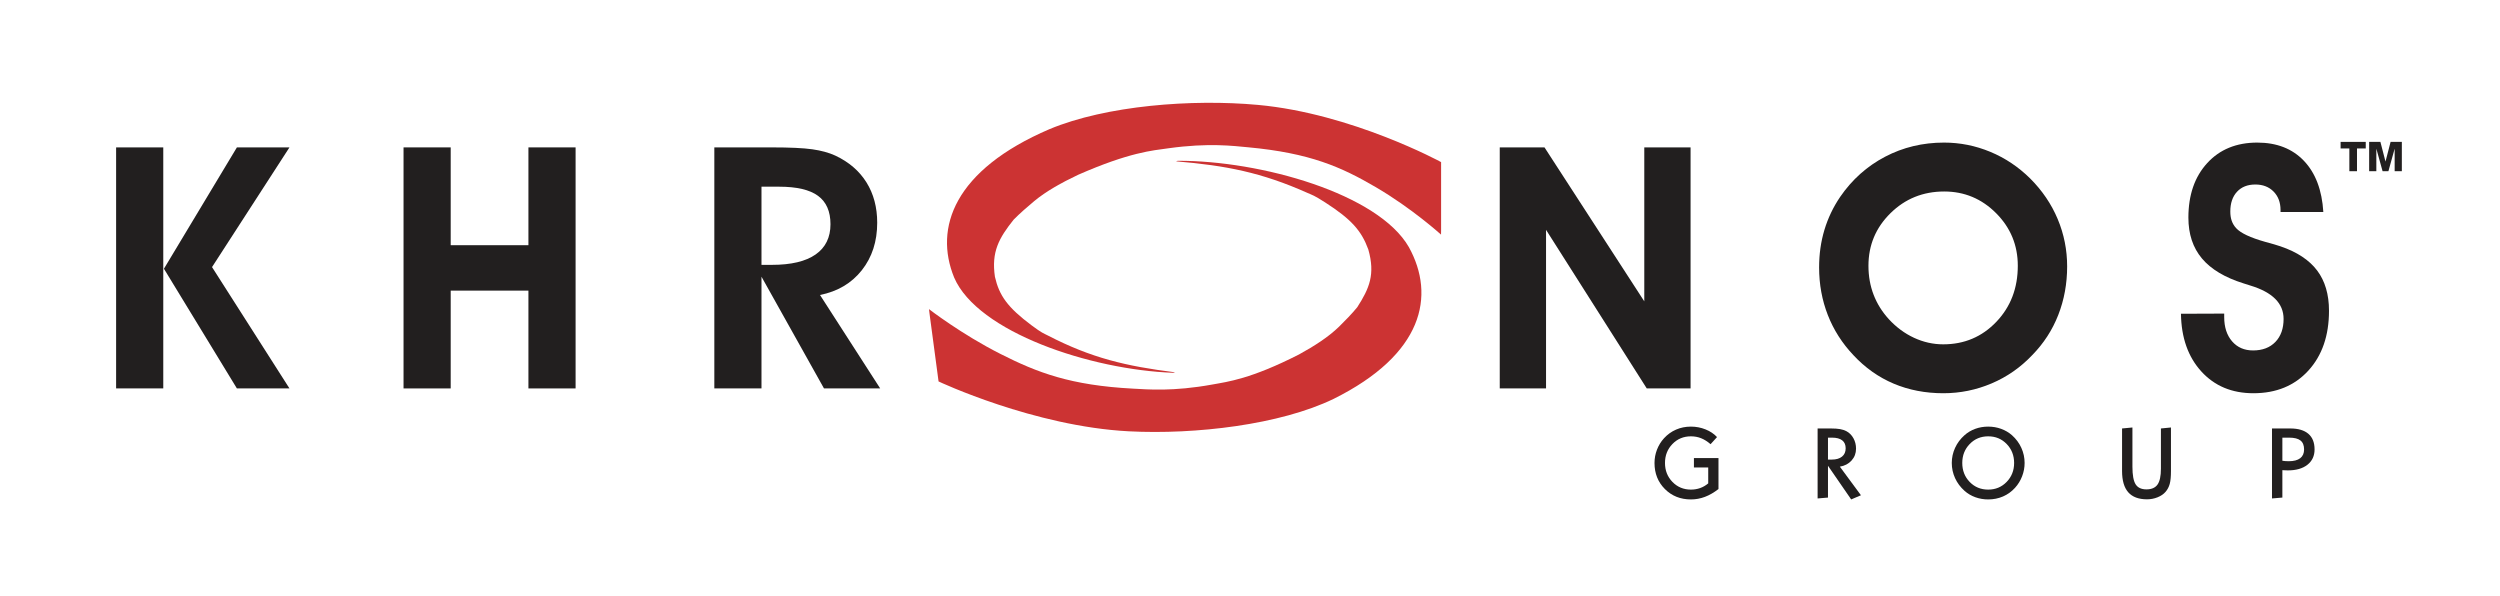
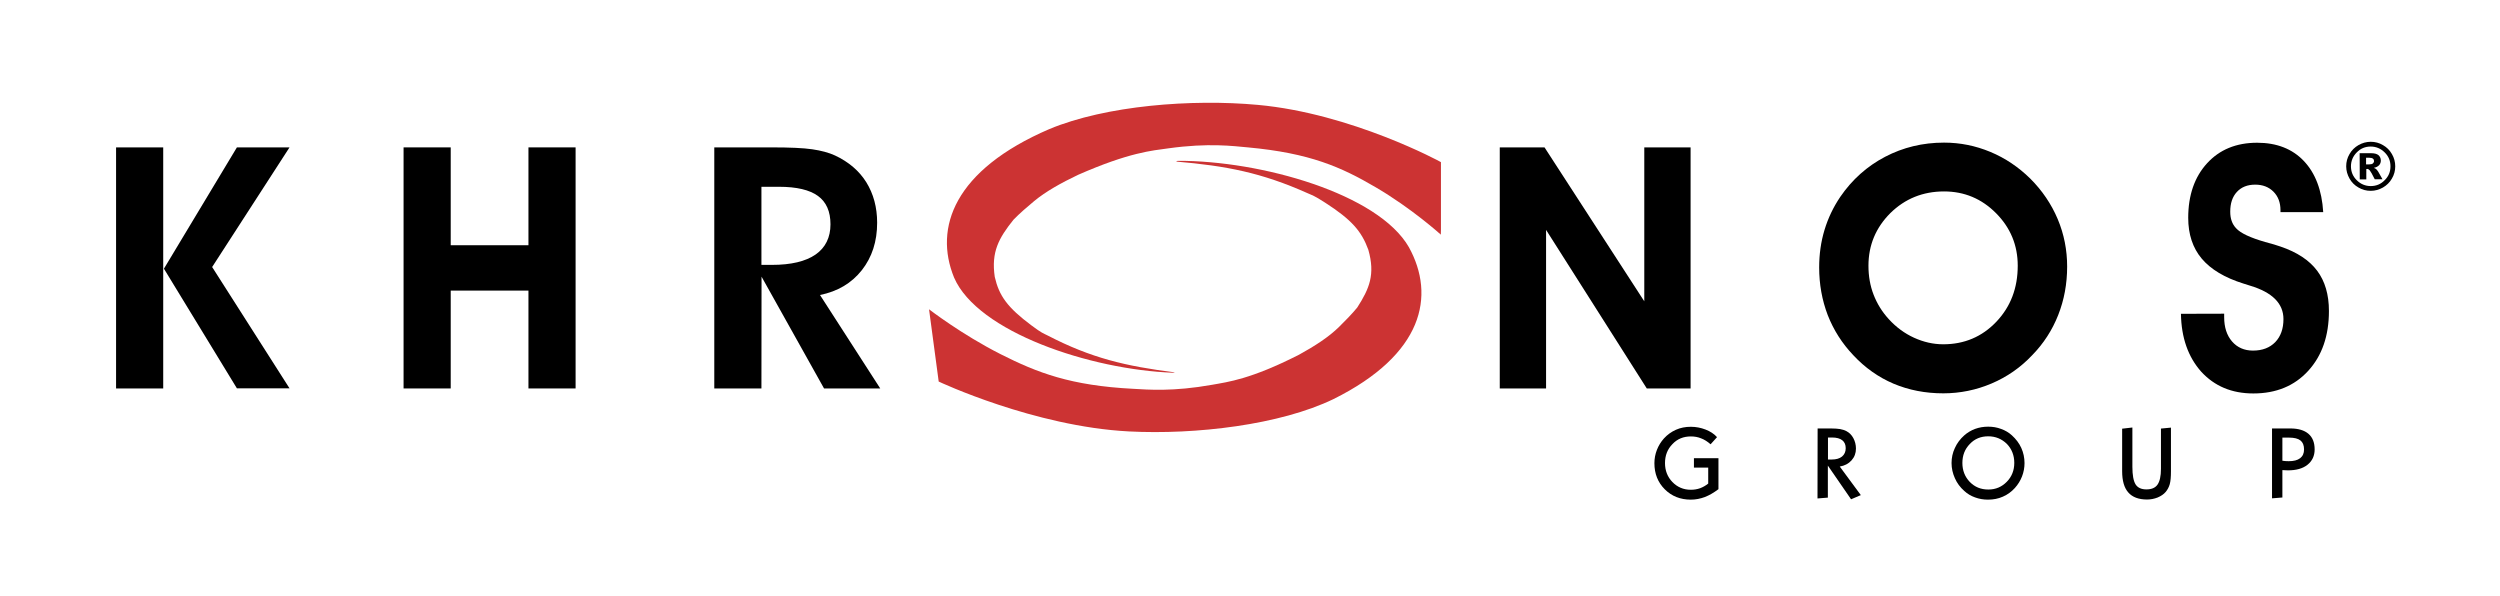
- <svg xmlns="http://www.w3.org/2000/svg" version="1.1" id="Khronos" x="0px" y="0px" viewBox="0 0 2100 500" xml:space="preserve">
-   <g id="TM_2_">
-     <path fill="#221F1F" d="M1987.224,124.701h-7.348v19.112h-6.418v-19.112h-7.348v-5.52h21.113V124.701L1987.224,124.701z" />
-     <path fill="#221F1F" d="M1990.089,119.182h9.451l4.242,16.421h0.07l4.242-16.421h9.455v24.632h-6.039v-18.698h-0.068l-5.176,18.698   h-4.896l-5.178-18.698h-0.068v18.698h-6.035V119.182L1990.089,119.182z" />
+ <svg xmlns="http://www.w3.org/2000/svg" version="1.1" baseProfile="tiny" x="0px" y="0px" width="2100px" height="500px" viewBox="0 0 2100 500" xml:space="preserve">
+   <g id="Khronos">
+     <g id="KHR_NOS">
+       <path d="M137.1,326.3H97.5V123.8h39.6V326.3z M137.7,225.7L199,123.8h44.2l-65,100.5l65,101.9H199L137.7,225.7z" />
+       <path d="M378.6,244.1v82.2H339V123.8h39.6V206h65.3v-82.2h39.6v202.5h-39.6v-82.2H378.6z" />
+       <path d="M639.6,326.3H600V123.8h48.1c15.3,0,26.7,0.5,34.2,1.6c7.5,1.1,13.9,2.8,19.1,5.2c11.5,5.4,20.3,12.9,26.3,22.5    c6,9.7,9.1,21,9.1,34c0,15.7-4.3,29-12.9,39.9c-8.6,10.9-20.3,17.8-35.1,20.8l50.6,78.5h-47.2l-52.5-93.9L639.6,326.3L639.6,326.3    z M639.6,222.5h8.8c16.1,0,28.3-2.9,36.7-8.7c8.3-5.8,12.5-14.3,12.5-25.4c0-10.8-3.5-18.7-10.5-23.8c-7-5.1-17.9-7.7-32.7-7.7    h-14.8V222.5z" />
+       <path d="M1298.7,326.3h-38.9V123.8h37.6l83.8,129.3V123.8h38.9v202.5h-36.8l-84.6-133.2L1298.7,326.3L1298.7,326.3z" />
+       <path d="M1528.1,224.6c0-11.1,1.5-21.6,4.5-31.5c3-9.9,7.4-19.1,13.2-27.7c10-14.6,22.6-25.8,37.7-33.7    c15.1-7.9,31.6-11.9,49.5-11.9c13.5,0,26.4,2.6,38.9,7.8c12.5,5.2,23.6,12.7,33.5,22.4c10.1,10.1,17.8,21.5,23.1,34.1    c5.3,12.6,7.9,25.9,7.9,39.8c0,14.5-2.5,28-7.5,40.7c-5,12.7-12.3,24-21.9,33.8c-9.7,10.3-21.1,18.2-34,23.7    c-12.9,5.5-26.5,8.3-40.6,8.3c-15.1,0-29-2.7-41.8-8.1c-12.7-5.4-24-13.4-33.8-23.9c-9.5-10-16.6-21.2-21.5-33.7    C1530.5,252.1,1528.1,238.8,1528.1,224.6z M1569.5,223.2c0,8.7,1.4,16.8,4.3,24.3c2.9,7.5,7.1,14.4,12.8,20.6    c6.2,6.8,13.3,12,21.2,15.6c7.9,3.6,16.1,5.5,24.5,5.5c17.7,0,32.6-6.3,44.6-18.9c12-12.6,18-28.3,18-47.1    c0-17.2-6.1-31.9-18.2-44.1c-12.1-12.2-26.7-18.3-43.7-18.3c-17.7,0-32.8,6.1-45.1,18.2C1575.7,191.2,1569.5,205.9,1569.5,223.2z" />
+       <path d="M1832,263.6l36.3-0.1v2.9c0,8.5,2.2,15.3,6.6,20.4c4.4,5.1,10.3,7.7,17.6,7.7c7.9,0,14.1-2.4,18.7-7.1    c4.6-4.8,6.9-11.2,6.9-19.4c0-13-9.3-22.4-27.9-28c-2.4-0.7-4.3-1.3-5.7-1.8c-15.7-4.9-27.4-11.9-35-20.9    c-7.6-9-11.4-20.5-11.4-34.3c0-19,5.3-34.3,15.8-45.8c10.5-11.5,24.5-17.3,42.1-17.3c16.4,0,29.5,5.1,39.2,15.3    c9.7,10.2,15.2,24.6,16.3,43h-35.9v-1.7c0-6.4-2-11.6-5.9-15.5c-3.9-3.9-9-5.9-15.3-5.9c-6.5,0-11.6,2-15.4,6.1    c-3.8,4.1-5.6,9.6-5.6,16.6c0,3,0.4,5.6,1.2,7.8c0.8,2.3,2,4.3,3.7,6.1c3.8,4.2,12,8,24.5,11.6c5.6,1.5,9.8,2.7,12.8,3.8    c13.9,4.7,24.2,11.5,30.8,20.3c6.6,8.8,9.9,20.1,9.9,33.8c0,20.9-5.8,37.6-17.4,50.3c-11.6,12.7-27,19-46.1,19    c-18.1,0-32.6-6.1-43.8-18.3C1838,299.8,1832.3,283.6,1832,263.6z" />
+     </g>
+     <g id="GROUP">
+       <path d="M1442.3,367.2l-5.4,6c-2.6-2.3-5.3-4-8-5c-2.7-1.1-5.5-1.6-8.6-1.6c-6.2,0-11.4,2.1-15.5,6.5c-4.2,4.3-6.2,9.6-6.2,15.9    c0,6.3,2.1,11.6,6.2,15.9c4.2,4.3,9.3,6.5,15.5,6.5c2.7,0,5.3-0.4,7.8-1.3c2.4-0.9,4.7-2.2,6.8-3.9v-13.4h-12v-7.9h20.6v26    c-3.8,2.9-7.6,5.1-11.4,6.6c-3.8,1.4-7.7,2.2-11.8,2.2c-8.8,0-16.1-2.9-21.9-8.7c-5.8-5.8-8.7-13.1-8.7-21.9    c0-3.9,0.7-7.6,2.1-11.2c1.4-3.6,3.4-6.8,5.9-9.6c2.9-3.2,6.3-5.6,10.1-7.3c3.8-1.7,8-2.5,12.5-2.5c4.3,0,8.4,0.8,12.3,2.3    C1436.5,362.3,1439.8,364.4,1442.3,367.2z" />
+       <path d="M1526.8,359.9h11.1c3.1,0,5.7,0.2,7.7,0.5c2,0.4,3.8,0.9,5.3,1.7c2.5,1.3,4.5,3.3,5.9,5.9s2.2,5.6,2.2,8.8    c0,3.8-1.2,7.1-3.7,9.9c-2.5,2.8-5.8,4.5-9.9,5.2l17.7,24l-8.2,3.5l-19.5-28.3V418l-8.7,0.7L1526.8,359.9L1526.8,359.9z     M1535.5,367.6v18.4h3.1c3.7,0,6.6-0.8,8.7-2.5c2-1.7,3.1-4,3.1-7c0-3-1-5.2-2.9-6.7c-1.9-1.5-4.8-2.3-8.6-2.3H1535.5z" />
+       <path d="M1670.1,358.4c3.8,0,7.4,0.6,10.8,1.9c3.4,1.2,6.5,3,9.1,5.4c3.4,3.1,6.1,6.6,7.9,10.6c1.8,4,2.7,8.3,2.7,12.7    c0,3.8-0.7,7.6-2.1,11.2c-1.4,3.6-3.4,6.8-6,9.7c-2.9,3.2-6.2,5.6-10.1,7.3c-3.8,1.7-8,2.5-12.5,2.5c-3.8,0-7.4-0.6-10.9-1.9    c-3.4-1.2-6.4-3-9-5.4c-3.5-3.1-6.1-6.6-7.9-10.7c-1.8-4-2.8-8.3-2.8-12.7c0-4.4,0.9-8.7,2.8-12.7c1.8-4,4.5-7.6,7.9-10.6    c2.6-2.3,5.6-4.1,9-5.4C1662.6,359,1666.2,358.4,1670.1,358.4z M1670.1,366.5c-6.2,0-11.4,2.1-15.5,6.5c-4.2,4.3-6.2,9.6-6.2,15.9    c0,6.3,2.1,11.6,6.2,15.9c4.2,4.3,9.3,6.4,15.6,6.4c6.2,0,11.3-2.2,15.5-6.5c4.2-4.3,6.3-9.6,6.3-15.9c0-6.3-2.1-11.6-6.2-15.9    C1681.5,368.7,1676.3,366.5,1670.1,366.5z" />
+       <path d="M1791.2,359.1v33c0,7,0.9,11.9,2.7,14.8c1.8,2.8,4.8,4.2,9.1,4.2c4.3,0,7.4-1.3,9.3-4c1.9-2.7,2.9-7.1,2.9-13.3v-33.8    l8.4-0.8v36.6c0,4.7-0.3,8.4-1,10.9c-0.7,2.5-1.9,4.7-3.5,6.6c-1.6,1.9-3.9,3.4-6.7,4.6c-2.8,1.1-5.8,1.7-8.9,1.7    c-7,0-12.3-2-15.7-5.9c-3.5-3.9-5.2-9.9-5.2-17.9v-35.7L1791.2,359.1z" />
+       <path d="M1908.5,359.9h15.4c6.6,0,11.7,1.5,15.2,4.5c3.5,3,5.2,7.4,5.2,13.1c0,5.4-2,9.7-6,12.9c-4,3.2-9.5,4.7-16.5,4.7    c-0.9,0-2.4-0.1-4.4-0.2c-0.1,0-0.2,0-0.2,0v23l-8.7,0.7L1908.5,359.9L1908.5,359.9z M1917.2,367.6V387c0.8,0.1,1.6,0.2,2.4,0.3    c0.9,0.1,1.8,0.1,2.9,0.1c4.2,0,7.4-0.8,9.6-2.5c2.2-1.7,3.3-4.1,3.3-7.4c0-3.4-1-5.9-3-7.5c-2-1.6-5.2-2.4-9.5-2.4L1917.2,367.6    L1917.2,367.6z" />
+     </g>
+     <path id="Top_Swoosh" fill="#CC3333" d="M985.5,313.1c-69.5-2.5-164.4-34.2-184.1-80c-17-41.7-0.1-90.2,80.1-124.7   c47.6-19.8,119.6-25.4,175.1-20.3c78.7,7.2,153.7,47.9,153.8,48.1v57.1l-0.1,3.8c0,0-24.4-22.1-54.9-39.9   c-28.7-16.8-55-28.6-107.2-33.4c-12.2-1.1-33-3.9-66.7,0.8c-13.6,1.9-32.8,3.3-76,22.3c-14,6.7-26.9,13.8-36.9,22.1   c-5.2,4.3-12.3,10.4-17.3,15.6c-12.3,15.4-18.8,27-15.7,48c3.6,15.8,10.6,25.7,30.9,40.8c8.8,6.6,9.8,6.5,13.7,8.5   c36.3,18.8,65.3,25.7,106.7,30.9" />
+     <path id="Bottom_Swoosh" fill="#CC3333" d="M989.3,135.1c69.7-0.3,168.5,27.6,194.2,72.6c22.5,40.9,12.1,90-63.3,127.5   c-44.8,21.7-115.9,30.1-171.9,27.2c-79.5-4.1-159.7-41.8-159.8-41.9l-7.6-56.9l-0.5-3.8c0,0,27.3,21.1,60.1,37.7   c30.9,15.6,58.7,26.4,111.4,29.1c12.3,0.7,33.4,2.5,66.4-3.4c13.3-2.4,32.3-4.6,72.8-25.2c13.1-7.2,25-14.8,33.8-23.5   c4.6-4.5,10.9-10.9,15.2-16.2c10.2-15.9,15.2-27.7,9.3-48.5c-5.7-15.6-14-25.2-36.2-39.5c-9.6-6.2-10.6-6.1-14.8-8   c-38.7-17.3-68.5-23-110.6-26.6" />
  </g>
-   <g id="KHR_NOS">
-     <path fill="#221F1F" d="M137.148,326.281H97.533V123.808h39.615V326.281z M137.703,225.74l61.291-101.932h44.16l-65.049,100.543   l65.049,101.931h-44.16L137.703,225.74z" />
-     <path fill="#221F1F" d="M378.588,244.119v82.162h-39.616V123.808h39.616v82.163h65.29v-82.163h39.616v202.473h-39.616v-82.162   H378.588z" />
-     <path fill="#221F1F" d="M639.649,326.281h-39.614V123.808h48.133c15.312,0,26.701,0.529,34.174,1.599   c7.475,1.063,13.853,2.809,19.149,5.222c11.509,5.377,20.277,12.892,26.313,22.537c6.03,9.654,9.051,20.964,9.051,33.956   c0,15.68-4.312,28.965-12.92,39.867c-8.609,10.901-20.323,17.828-35.131,20.797l50.554,78.496h-47.204l-52.504-93.852V326.281z    M639.649,222.477h8.8c16.102,0,28.324-2.899,36.656-8.712c8.333-5.808,12.5-14.288,12.5-25.437   c0-10.784-3.496-18.73-10.476-23.839c-6.982-5.113-17.877-7.668-32.675-7.668h-14.805V222.477z" />
-     <path fill="#221F1F" d="M1298.672,326.281h-38.885V123.808h37.591l83.822,129.323V123.808h38.881v202.473h-36.802l-84.607-133.222   V326.281z" />
-     <path fill="#221F1F" d="M1528.052,224.626c0-11.124,1.48-21.626,4.452-31.5c2.97-9.87,7.377-19.12,13.223-27.738   c10.019-14.558,22.591-25.795,37.718-33.72c15.119-7.929,31.635-11.895,49.545-11.895c13.452,0,26.42,2.598,38.903,7.79   c12.475,5.19,23.636,12.655,33.472,22.387c10.109,10.104,17.809,21.46,23.098,34.069c5.29,12.612,7.938,25.875,7.938,39.776   c0,14.464-2.484,28.045-7.451,40.747c-4.961,12.699-12.27,23.965-21.92,33.791c-9.741,10.289-21.087,18.203-34.029,23.715   c-12.945,5.51-26.469,8.268-40.568,8.268c-15.122,0-29.043-2.693-41.756-8.062c-12.71-5.375-23.979-13.35-33.812-23.92   c-9.468-10.006-16.634-21.246-21.505-33.717C1530.489,252.145,1528.052,238.817,1528.052,224.626z M1569.497,223.238   c0,8.713,1.442,16.816,4.318,24.318c2.878,7.504,7.149,14.356,12.81,20.561c6.221,6.764,13.275,11.975,21.162,15.637   c7.887,3.65,16.06,5.482,24.507,5.482c17.728,0,32.6-6.299,44.623-18.896c12.021-12.599,18.035-28.294,18.035-47.102   c0-17.227-6.058-31.929-18.171-44.113c-12.113-12.181-26.661-18.273-43.65-18.273c-17.732,0-32.77,6.066-45.109,18.203   C1575.672,191.194,1569.497,205.918,1569.497,223.238z" />
-     <path fill="#221F1F" d="M1832.011,263.56l36.318-0.14v2.902c0,8.476,2.196,15.267,6.609,20.379   c4.408,5.113,10.292,7.67,17.645,7.67c7.896,0,14.143-2.379,18.74-7.141c4.592-4.766,6.89-11.219,6.89-19.36   c0-13.042-9.312-22.382-27.939-28.021c-2.401-0.738-4.294-1.342-5.677-1.804c-15.73-4.92-27.384-11.899-34.977-20.942   c-7.584-9.047-11.371-20.472-11.371-34.294c0-19.023,5.26-34.275,15.783-45.781c10.521-11.501,24.541-17.254,42.073-17.254   c16.403,0,29.476,5.119,39.213,15.346c9.728,10.23,15.161,24.556,16.273,42.975h-35.942v-1.651c0-6.42-1.957-11.602-5.853-15.541   c-3.897-3.945-9.002-5.915-15.314-5.915c-6.496,0-11.62,2.029-15.382,6.083c-3.76,4.06-5.639,9.582-5.639,16.589   c0,2.951,0.389,5.554,1.18,7.81c0.792,2.261,2.021,4.314,3.69,6.149c3.798,4.176,11.966,8.026,24.479,11.552   c5.56,1.483,9.828,2.733,12.799,3.754c13.907,4.733,24.172,11.503,30.803,20.312c6.625,8.816,9.944,20.084,9.944,33.803   c0,20.871-5.791,37.641-17.368,50.295c-11.576,12.66-26.951,18.983-46.125,18.983c-18.064,0-32.646-6.102-43.76-18.315   C1837.985,299.787,1832.288,283.641,1832.011,263.56z" />
+   <g id="OpenGL">
+     <g>
+       <path d="M2012,139.7c0,3.7-0.9,7.1-2.8,10.3c-1.8,3.2-4.4,5.7-7.5,7.5c-3.2,1.8-6.6,2.8-10.3,2.8c-3.7,0-7.1-0.9-10.3-2.8    c-3.2-1.8-5.7-4.3-7.5-7.5c-1.8-3.2-2.8-6.6-2.8-10.3c0-3.7,0.9-7.1,2.8-10.3c1.8-3.2,4.4-5.7,7.5-7.5c3.2-1.8,6.6-2.8,10.3-2.8    c3.7,0,7.1,0.9,10.3,2.8c3.2,1.8,5.7,4.3,7.5,7.5C2011.1,132.6,2012,136.1,2012,139.7z M2008,139.7c0-4.6-1.6-8.5-4.9-11.7    c-3.2-3.2-7.2-4.9-11.7-4.9c-4.6,0-8.5,1.6-11.7,4.9c-3.2,3.2-4.9,7.2-4.9,11.7s1.6,8.5,4.9,11.7c3.2,3.2,7.2,4.9,11.7,4.9    c4.6,0,8.5-1.6,11.7-4.9C2006.4,148.2,2008,144.3,2008,139.7z M1982.1,128.7h9.8c2.8,0,4.8,0.6,6.1,1.7c1.2,1.1,1.9,2.6,1.9,4.5    c0,1.5-0.5,2.8-1.4,3.8c-1,1.1-2.5,1.9-4.5,2.3c0.8,0.3,1.5,0.7,1.9,1c0.6,0.5,1.1,1.2,1.8,2.2c0,0.1,1.2,2.2,3.6,6.4h-6.5    c-2.1-4.2-3.5-6.7-4.2-7.5c-0.7-0.8-1.4-1.2-2.2-1.2c-0.2,0-0.4,0-0.7,0.1v8.7h-5.5L1982.1,128.7L1982.1,128.7z M1987.5,138.1h2.4    c1.6,0,2.7-0.3,3.3-0.8c0.6-0.5,1-1.2,1-2c0-0.8-0.3-1.5-0.9-2c-0.6-0.5-1.7-0.8-3.2-0.8h-2.6L1987.5,138.1L1987.5,138.1z" />
+     </g>
  </g>
-   <g id="GROUP">
-     <path fill="#221F1F" d="M1442.298,367.152l-5.416,5.967c-2.643-2.281-5.293-3.955-7.955-5.016c-2.656-1.059-5.51-1.588-8.553-1.588   c-6.188,0-11.369,2.15-15.535,6.461c-4.166,4.301-6.245,9.607-6.245,15.914c0,6.305,2.084,11.613,6.247,15.918   c4.17,4.303,9.346,6.459,15.54,6.459c2.749,0,5.339-0.436,7.755-1.299c2.428-0.861,4.678-2.17,6.77-3.924v-13.396h-12.013v-7.883   h20.632v26.02c-3.776,2.947-7.577,5.141-11.393,6.582c-3.814,1.434-7.732,2.154-11.751,2.154c-8.771,0-16.063-2.912-21.873-8.729   c-5.813-5.818-8.72-13.113-8.72-21.898c0-3.859,0.694-7.586,2.08-11.188c1.388-3.59,3.362-6.797,5.926-9.6   c2.905-3.166,6.282-5.59,10.126-7.252c3.845-1.672,7.997-2.5,12.461-2.5c4.282,0,8.372,0.781,12.27,2.344   C1436.548,362.262,1439.767,364.42,1442.298,367.152z" />
-     <path fill="#221F1F" d="M1526.79,359.914h11.141c3.145,0,5.716,0.178,7.712,0.531c1.994,0.355,3.761,0.939,5.298,1.728   c2.484,1.32,4.463,3.293,5.93,5.924c1.467,2.631,2.2,5.557,2.2,8.787c0,3.834-1.243,7.141-3.726,9.914   c-2.484,2.773-5.775,4.506-9.871,5.193l17.723,24.025l-8.204,3.508l-19.488-28.285v26.719l-8.714,0.738V359.914z M1535.504,367.619   v18.432h3.137c3.736,0,6.622-0.83,8.659-2.502c2.04-1.662,3.061-3.988,3.061-6.977c0-2.961-0.977-5.188-2.918-6.697   c-1.949-1.51-4.813-2.256-8.605-2.256H1535.504z" />
-     <path fill="#221F1F" d="M1670.083,358.355c3.798,0,7.414,0.617,10.834,1.859c3.424,1.246,6.472,3.029,9.131,5.357   c3.434,3.07,6.066,6.613,7.883,10.627c1.829,4.023,2.74,8.258,2.74,12.695c0,3.838-0.695,7.559-2.088,11.166   c-1.385,3.613-3.369,6.846-5.956,9.701c-2.882,3.17-6.238,5.59-10.087,7.264c-3.841,1.66-7.998,2.496-12.457,2.496   c-3.834,0-7.449-0.627-10.853-1.871c-3.408-1.24-6.419-3.025-9.031-5.352c-3.464-3.098-6.11-6.648-7.946-10.672   c-1.832-4.02-2.756-8.258-2.756-12.733c0-4.438,0.929-8.678,2.774-12.709c1.85-4.037,4.492-7.568,7.929-10.613   c2.612-2.328,5.623-4.111,9.031-5.357C1662.634,358.973,1666.249,358.355,1670.083,358.355z M1670.083,366.516   c-6.19,0-11.369,2.15-15.533,6.461c-4.164,4.301-6.242,9.607-6.242,15.914c0,6.332,2.073,11.641,6.221,15.932   c4.16,4.295,9.339,6.445,15.555,6.445c6.162,0,11.332-2.16,15.515-6.48c4.175-4.322,6.263-9.621,6.263-15.897   c0-6.307-2.083-11.613-6.248-15.914C1681.455,368.666,1676.267,366.516,1670.083,366.516z" />
-     <path fill="#221F1F" d="M1791.238,359.088v32.99c0,7.006,0.901,11.928,2.696,14.758c1.801,2.826,4.818,4.246,9.079,4.246   c4.271,0,7.371-1.338,9.291-4.029c1.912-2.682,2.866-7.125,2.866-13.348v-33.791l8.438-0.826v36.561   c0,4.73-0.35,8.357-1.047,10.875c-0.697,2.523-1.866,4.736-3.509,6.635c-1.64,1.908-3.871,3.428-6.689,4.562   c-2.831,1.135-5.788,1.709-8.877,1.709c-7.025,0-12.275-1.973-15.747-5.902c-3.474-3.939-5.211-9.898-5.211-17.879v-35.734   L1791.238,359.088z" />
-     <path fill="#221F1F" d="M1908.476,359.914h15.373c6.638,0,11.69,1.49,15.173,4.475c3.478,2.982,5.215,7.357,5.215,13.107   c0,5.439-1.993,9.738-5.989,12.897c-3.995,3.152-9.479,4.734-16.462,4.734c-0.926,0-2.379-0.055-4.359-0.162   c-0.109,0-0.193-0.012-0.24-0.041v23.035l-8.71,0.738V359.914z M1917.187,367.619v19.408c0.764,0.133,1.579,0.229,2.438,0.293   c0.866,0.066,1.83,0.105,2.924,0.105c4.227,0,7.432-0.846,9.615-2.518c2.183-1.678,3.267-4.143,3.267-7.385   c0-3.414-1.004-5.912-3.029-7.512c-2.023-1.6-5.206-2.393-9.547-2.393H1917.187z" />
-   </g>
-   <path id="Top_Swoosh" fill="#CC3333" d="M985.537,313.139c-69.526-2.465-164.377-34.19-184.056-80.02  c-17.024-41.676-0.124-90.245,80.128-124.654c47.599-19.834,119.632-25.438,175.088-20.346  c78.741,7.213,153.726,47.942,153.827,48.05v57.064l-0.056,3.838c0,0-24.413-22.123-54.913-39.923  c-28.711-16.772-55.048-28.613-107.245-33.438c-12.206-1.128-33.022-3.86-66.707,0.825c-13.61,1.897-32.791,3.335-75.958,22.284  c-14.041,6.659-26.885,13.814-36.87,22.091c-5.23,4.343-12.279,10.45-17.312,15.602c-12.31,15.442-18.846,27.015-15.719,48.016  c3.604,15.792,10.635,25.724,30.874,40.823c8.781,6.553,9.808,6.52,13.703,8.531c36.295,18.76,65.302,25.676,106.744,30.867" />
-   <path id="Bottom_Swoosh" fill="#CC3333" d="M989.273,135.065c69.674-0.275,168.496,27.628,194.211,72.571  c22.52,40.904,12.119,89.999-63.35,127.477c-44.843,21.654-115.943,30.082-171.936,27.185  c-79.488-4.105-159.69-41.775-159.81-41.895l-7.58-56.9l-0.454-3.838c0,0,27.287,21.107,60.071,37.656  c30.867,15.613,58.71,26.381,111.41,29.141c12.322,0.654,33.447,2.549,66.419-3.447c13.325-2.418,32.268-4.613,72.806-25.213  c13.114-7.189,24.977-14.832,33.84-23.491c4.633-4.536,10.854-10.896,15.186-16.231c10.225-15.882,15.212-27.69,9.303-48.509  c-5.699-15.608-14.025-25.237-36.222-39.506c-9.624-6.19-10.642-6.109-14.795-7.975c-38.69-17.266-68.541-23.03-110.564-26.579" />
</svg>
